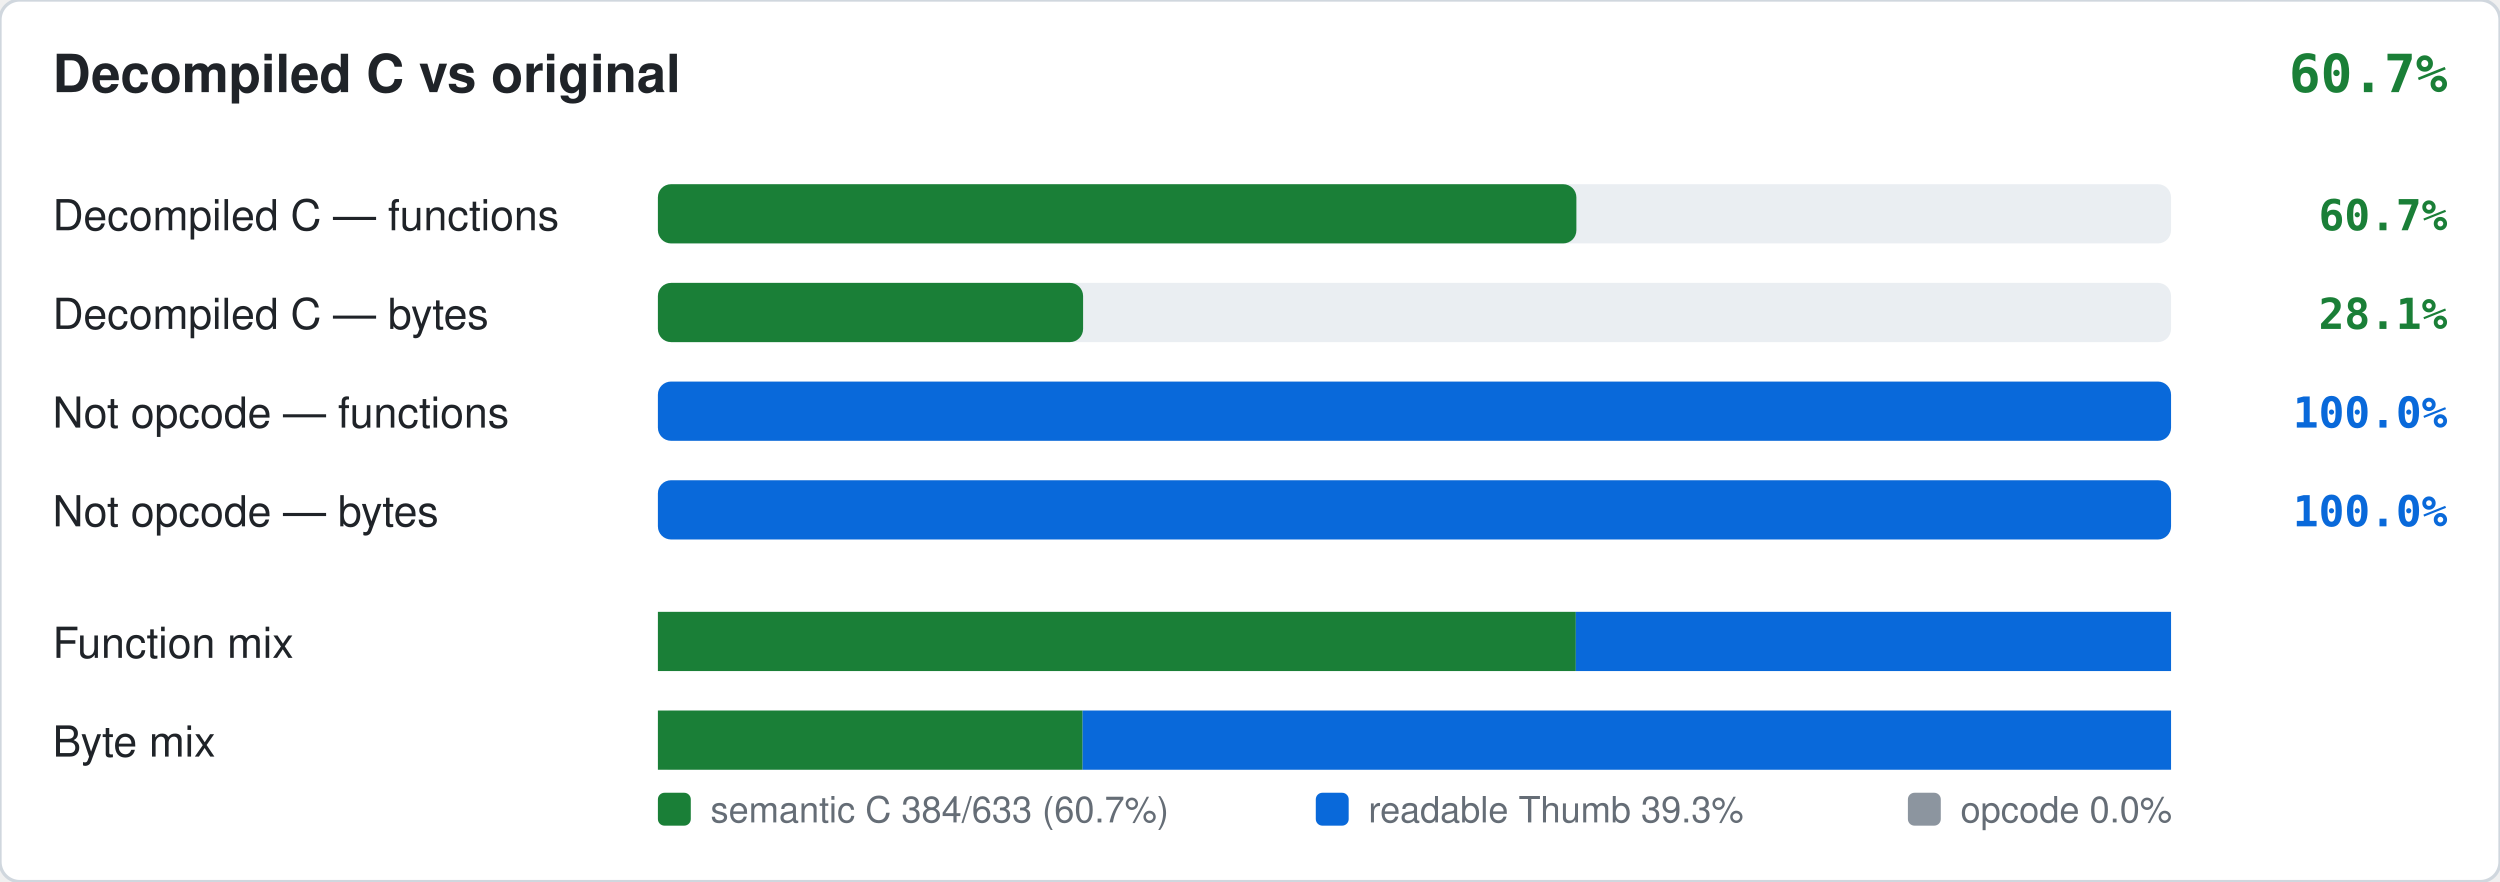
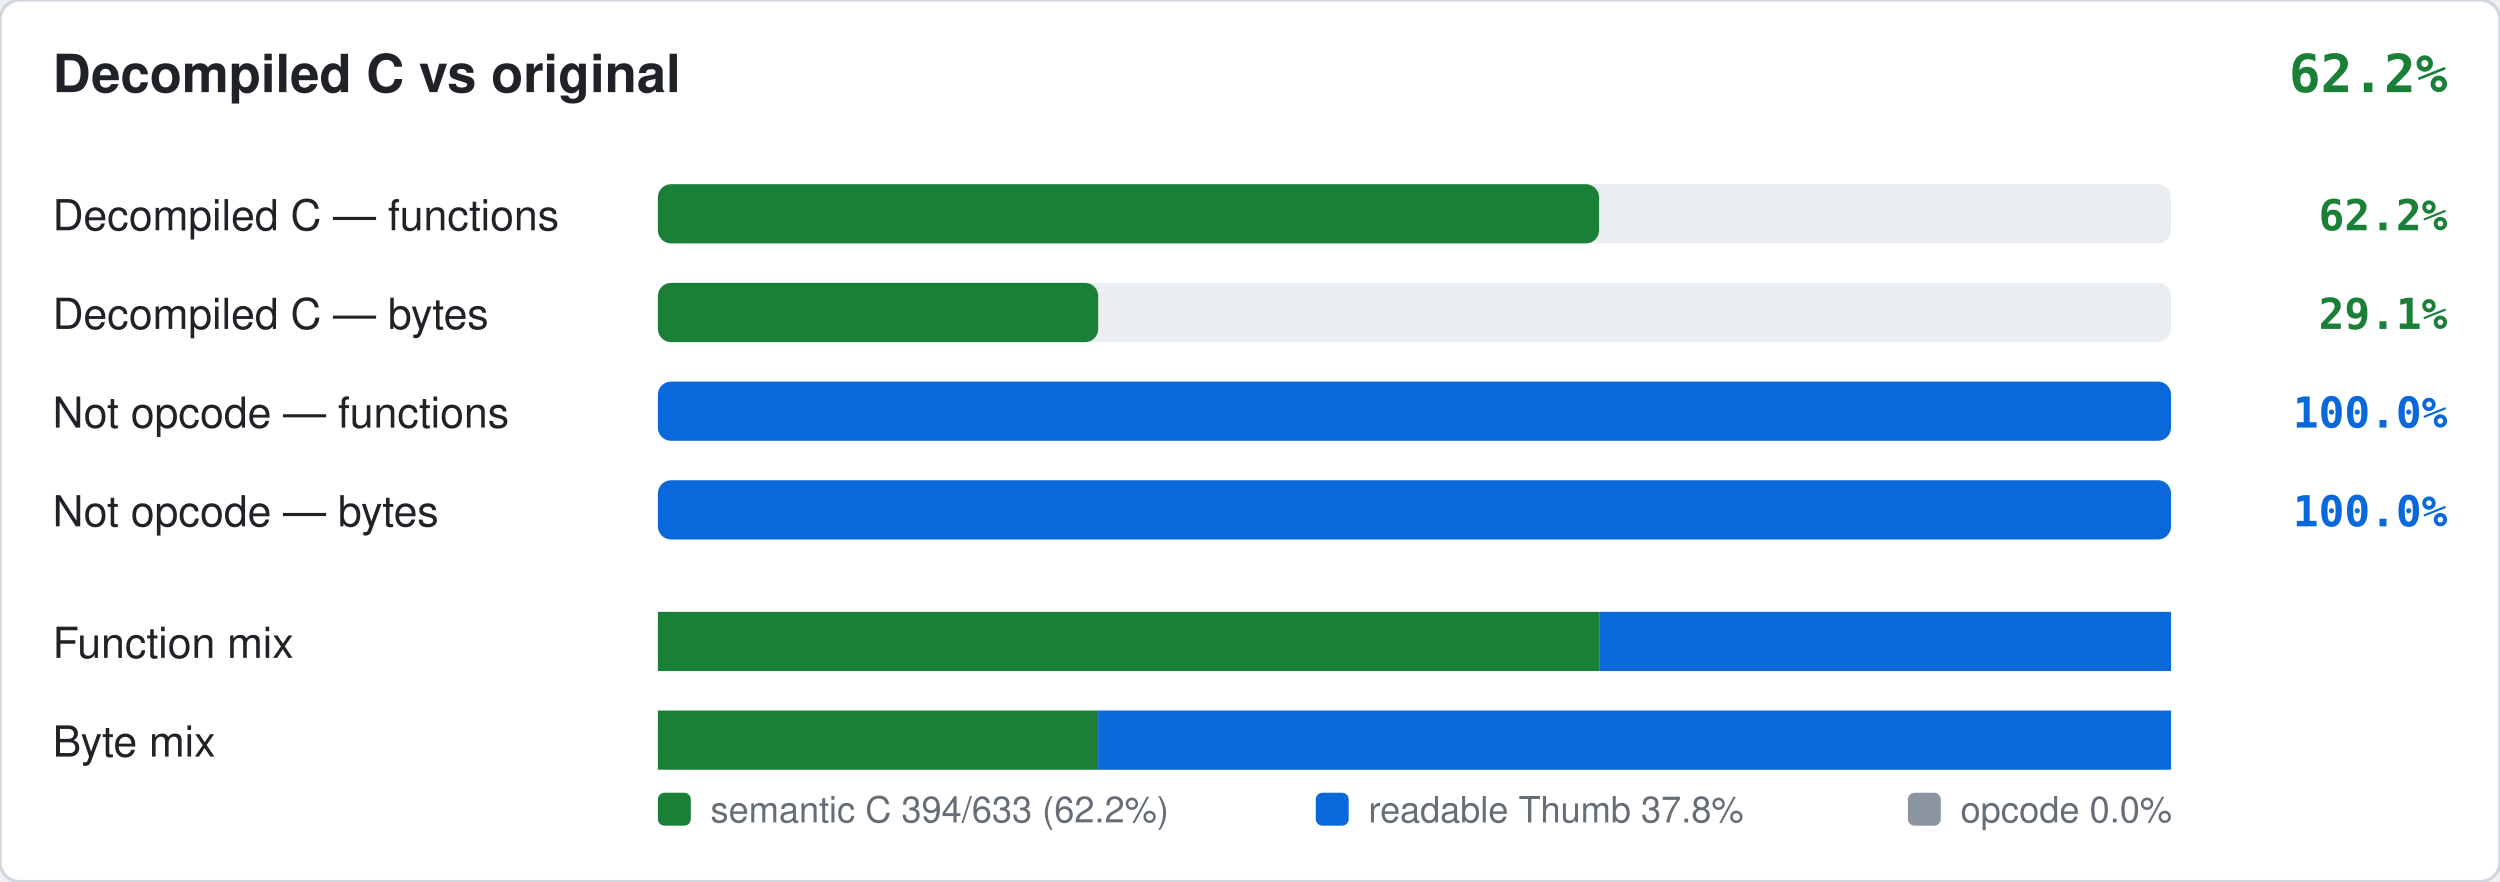
- <svg xmlns="http://www.w3.org/2000/svg" width="760" height="268" viewBox="0 0 760 268" role="img" aria-label="Decompiled C 60.7% functions, 28.1% bytes (384/633, 25,338/90,272)">
+ <svg xmlns="http://www.w3.org/2000/svg" width="760" height="268" viewBox="0 0 760 268" role="img" aria-label="Decompiled C 62.2% functions, 29.1% bytes (394/633, 26,266/90,272)">
  <rect width="760" height="268" rx="6" fill="#ffffff" stroke="#d0d7de" />
  <text x="16" y="28" font-family="-apple-system,BlinkMacSystemFont,Segoe UI,Helvetica,Arial,sans-serif" font-size="16" font-weight="600" fill="#1f2328">Decompiled C vs original</text>
-   <text x="744" y="28" text-anchor="end" font-family="ui-monospace,SFMono-Regular,Menlo,Consolas,monospace" font-size="16" font-weight="700" fill="#1a7f37">60.7%</text>
+   <text x="744" y="28" text-anchor="end" font-family="ui-monospace,SFMono-Regular,Menlo,Consolas,monospace" font-size="16" font-weight="700" fill="#1a7f37">62.2%</text>
  <text x="16" y="70" font-family="-apple-system,BlinkMacSystemFont,Segoe UI,Helvetica,Arial,sans-serif" font-size="13" fill="#1f2328">Decompiled C — functions</text>
  <rect x="200.00" y="56.00" width="460.00" height="18.00" rx="4" fill="#eaeef2" />
-   <rect x="200.00" y="56.00" width="279.22" height="18.00" rx="4" fill="#1a7f37" />
-   <text x="744" y="70" text-anchor="end" font-family="ui-monospace,SFMono-Regular,Menlo,Consolas,monospace" font-size="13" font-weight="700" fill="#1a7f37">60.7%</text>
+   <rect x="200.00" y="56.00" width="286.12" height="18.00" rx="4" fill="#1a7f37" />
+   <text x="744" y="70" text-anchor="end" font-family="ui-monospace,SFMono-Regular,Menlo,Consolas,monospace" font-size="13" font-weight="700" fill="#1a7f37">62.2%</text>
  <text x="16" y="100" font-family="-apple-system,BlinkMacSystemFont,Segoe UI,Helvetica,Arial,sans-serif" font-size="13" fill="#1f2328">Decompiled C — bytes</text>
  <rect x="200.00" y="86.00" width="460.00" height="18.00" rx="4" fill="#eaeef2" />
-   <rect x="200.00" y="86.00" width="129.26" height="18.00" rx="4" fill="#1a7f37" />
-   <text x="744" y="100" text-anchor="end" font-family="ui-monospace,SFMono-Regular,Menlo,Consolas,monospace" font-size="13" font-weight="700" fill="#1a7f37">28.1%</text>
+   <rect x="200.00" y="86.00" width="133.86" height="18.00" rx="4" fill="#1a7f37" />
+   <text x="744" y="100" text-anchor="end" font-family="ui-monospace,SFMono-Regular,Menlo,Consolas,monospace" font-size="13" font-weight="700" fill="#1a7f37">29.1%</text>
  <text x="16" y="130" font-family="-apple-system,BlinkMacSystemFont,Segoe UI,Helvetica,Arial,sans-serif" font-size="13" fill="#1f2328">Not opcode — functions</text>
  <rect x="200.00" y="116.00" width="460.00" height="18.00" rx="4" fill="#eaeef2" />
  <rect x="200.00" y="116.00" width="460.00" height="18.00" rx="4" fill="#0969da" />
  <text x="744" y="130" text-anchor="end" font-family="ui-monospace,SFMono-Regular,Menlo,Consolas,monospace" font-size="13" font-weight="700" fill="#0969da">100.0%</text>
  <text x="16" y="160" font-family="-apple-system,BlinkMacSystemFont,Segoe UI,Helvetica,Arial,sans-serif" font-size="13" fill="#1f2328">Not opcode — bytes</text>
  <rect x="200.00" y="146.00" width="460.00" height="18.00" rx="4" fill="#eaeef2" />
  <rect x="200.00" y="146.00" width="460.00" height="18.00" rx="4" fill="#0969da" />
  <text x="744" y="160" text-anchor="end" font-family="ui-monospace,SFMono-Regular,Menlo,Consolas,monospace" font-size="13" font-weight="700" fill="#0969da">100.0%</text>
  <text x="16" y="200" font-family="-apple-system,BlinkMacSystemFont,Segoe UI,Helvetica,Arial,sans-serif" font-size="13" fill="#1f2328">Function mix</text>
  <rect x="200.00" y="186.00" width="460.00" height="18.00" rx="4" fill="#eaeef2" />
-   <rect x="200.00" y="186.00" width="279.05" height="18.00" fill="#1a7f37" />
-   <rect x="479.05" y="186.00" width="180.95" height="18.00" fill="#0969da" />
+   <rect x="200.00" y="186.00" width="286.32" height="18.00" fill="#1a7f37" />
+   <rect x="486.32" y="186.00" width="173.68" height="18.00" fill="#0969da" />
  <text x="16" y="230" font-family="-apple-system,BlinkMacSystemFont,Segoe UI,Helvetica,Arial,sans-serif" font-size="13" fill="#1f2328">Byte mix</text>
  <rect x="200.00" y="216.00" width="460.00" height="18.00" rx="4" fill="#eaeef2" />
-   <rect x="200.00" y="216.00" width="129.12" height="18.00" fill="#1a7f37" />
-   <rect x="329.12" y="216.00" width="330.88" height="18.00" fill="#0969da" />
+   <rect x="200.00" y="216.00" width="133.84" height="18.00" fill="#1a7f37" />
+   <rect x="333.84" y="216.00" width="326.16" height="18.00" fill="#0969da" />
  <rect x="200" y="241" width="10" height="10" rx="2" fill="#1a7f37" />
-   <text x="216" y="250" font-family="-apple-system,BlinkMacSystemFont,Segoe UI,Helvetica,Arial,sans-serif" font-size="11" fill="#656d76">semantic C 384/633 (60.7%)</text>
+   <text x="216" y="250" font-family="-apple-system,BlinkMacSystemFont,Segoe UI,Helvetica,Arial,sans-serif" font-size="11" fill="#656d76">semantic C 394/633 (62.2%)</text>
  <rect x="400" y="241" width="10" height="10" rx="2" fill="#0969da" />
-   <text x="416" y="250" font-family="-apple-system,BlinkMacSystemFont,Segoe UI,Helvetica,Arial,sans-serif" font-size="11" fill="#656d76">readable Thumb 39.3%</text>
+   <text x="416" y="250" font-family="-apple-system,BlinkMacSystemFont,Segoe UI,Helvetica,Arial,sans-serif" font-size="11" fill="#656d76">readable Thumb 37.8%</text>
  <rect x="580" y="241" width="10" height="10" rx="2" fill="#8c959f" />
  <text x="596" y="250" font-family="-apple-system,BlinkMacSystemFont,Segoe UI,Helvetica,Arial,sans-serif" font-size="11" fill="#656d76">opcode 0.0%</text>
</svg>
